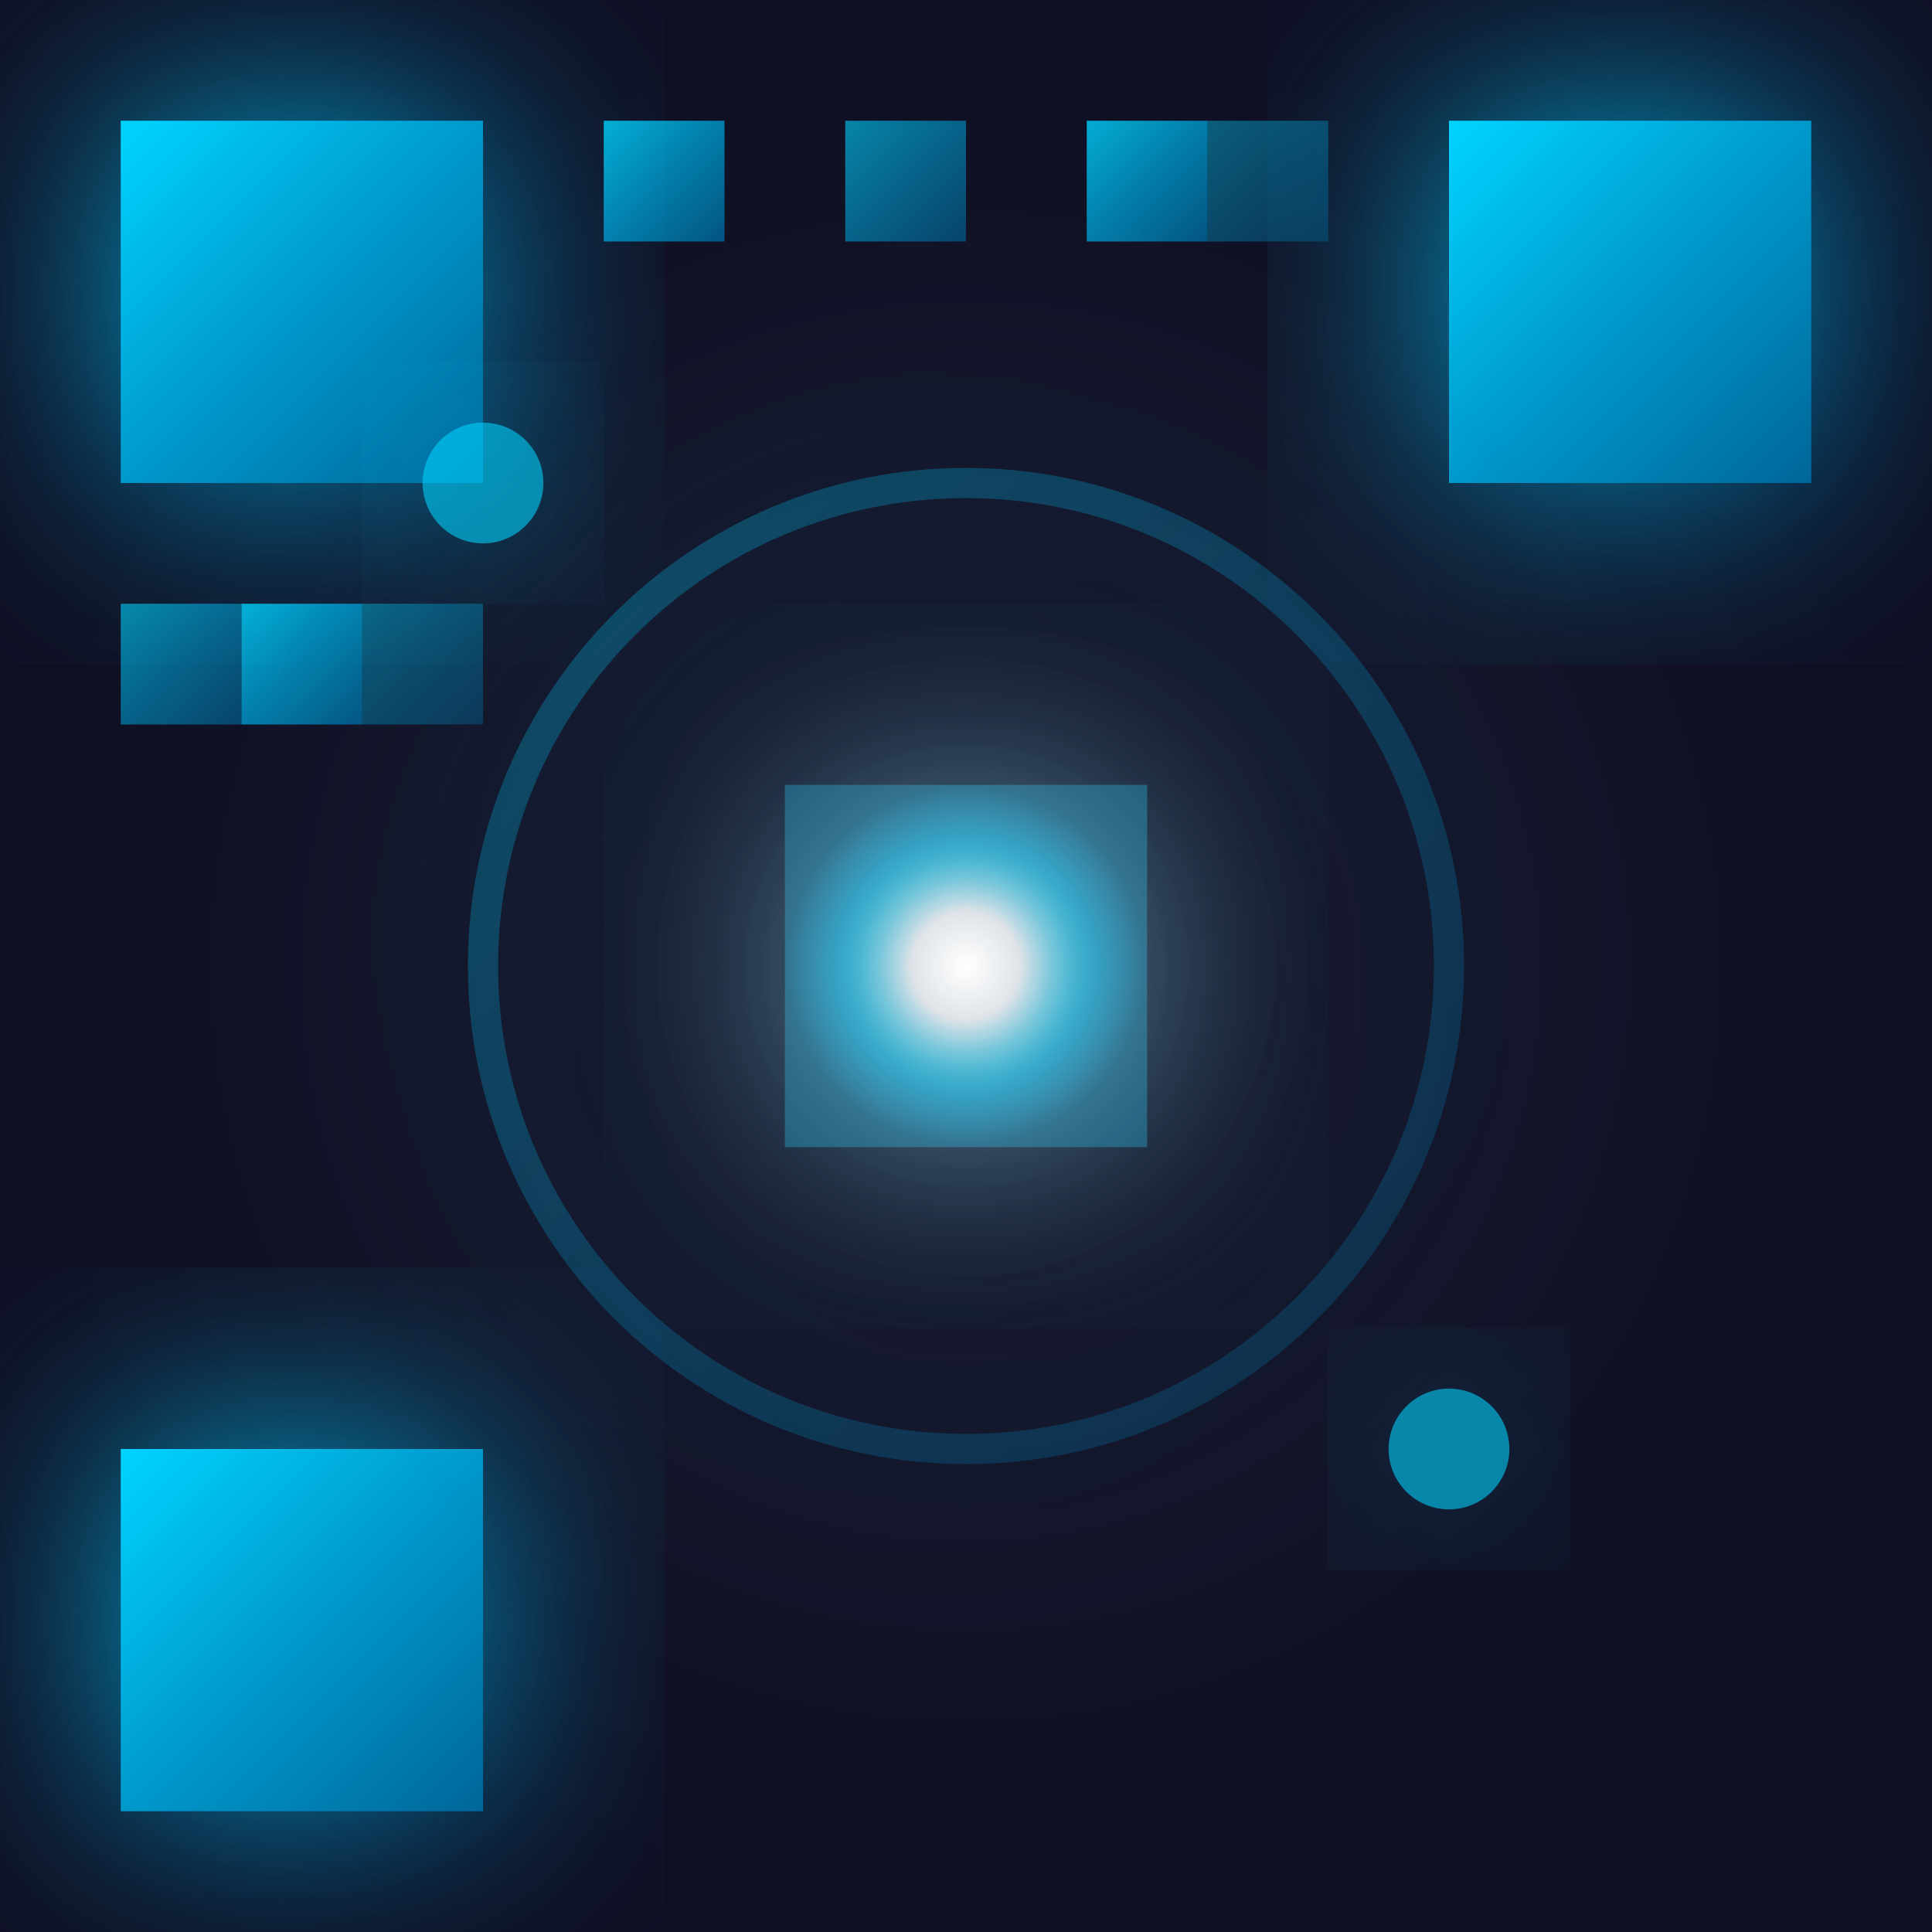
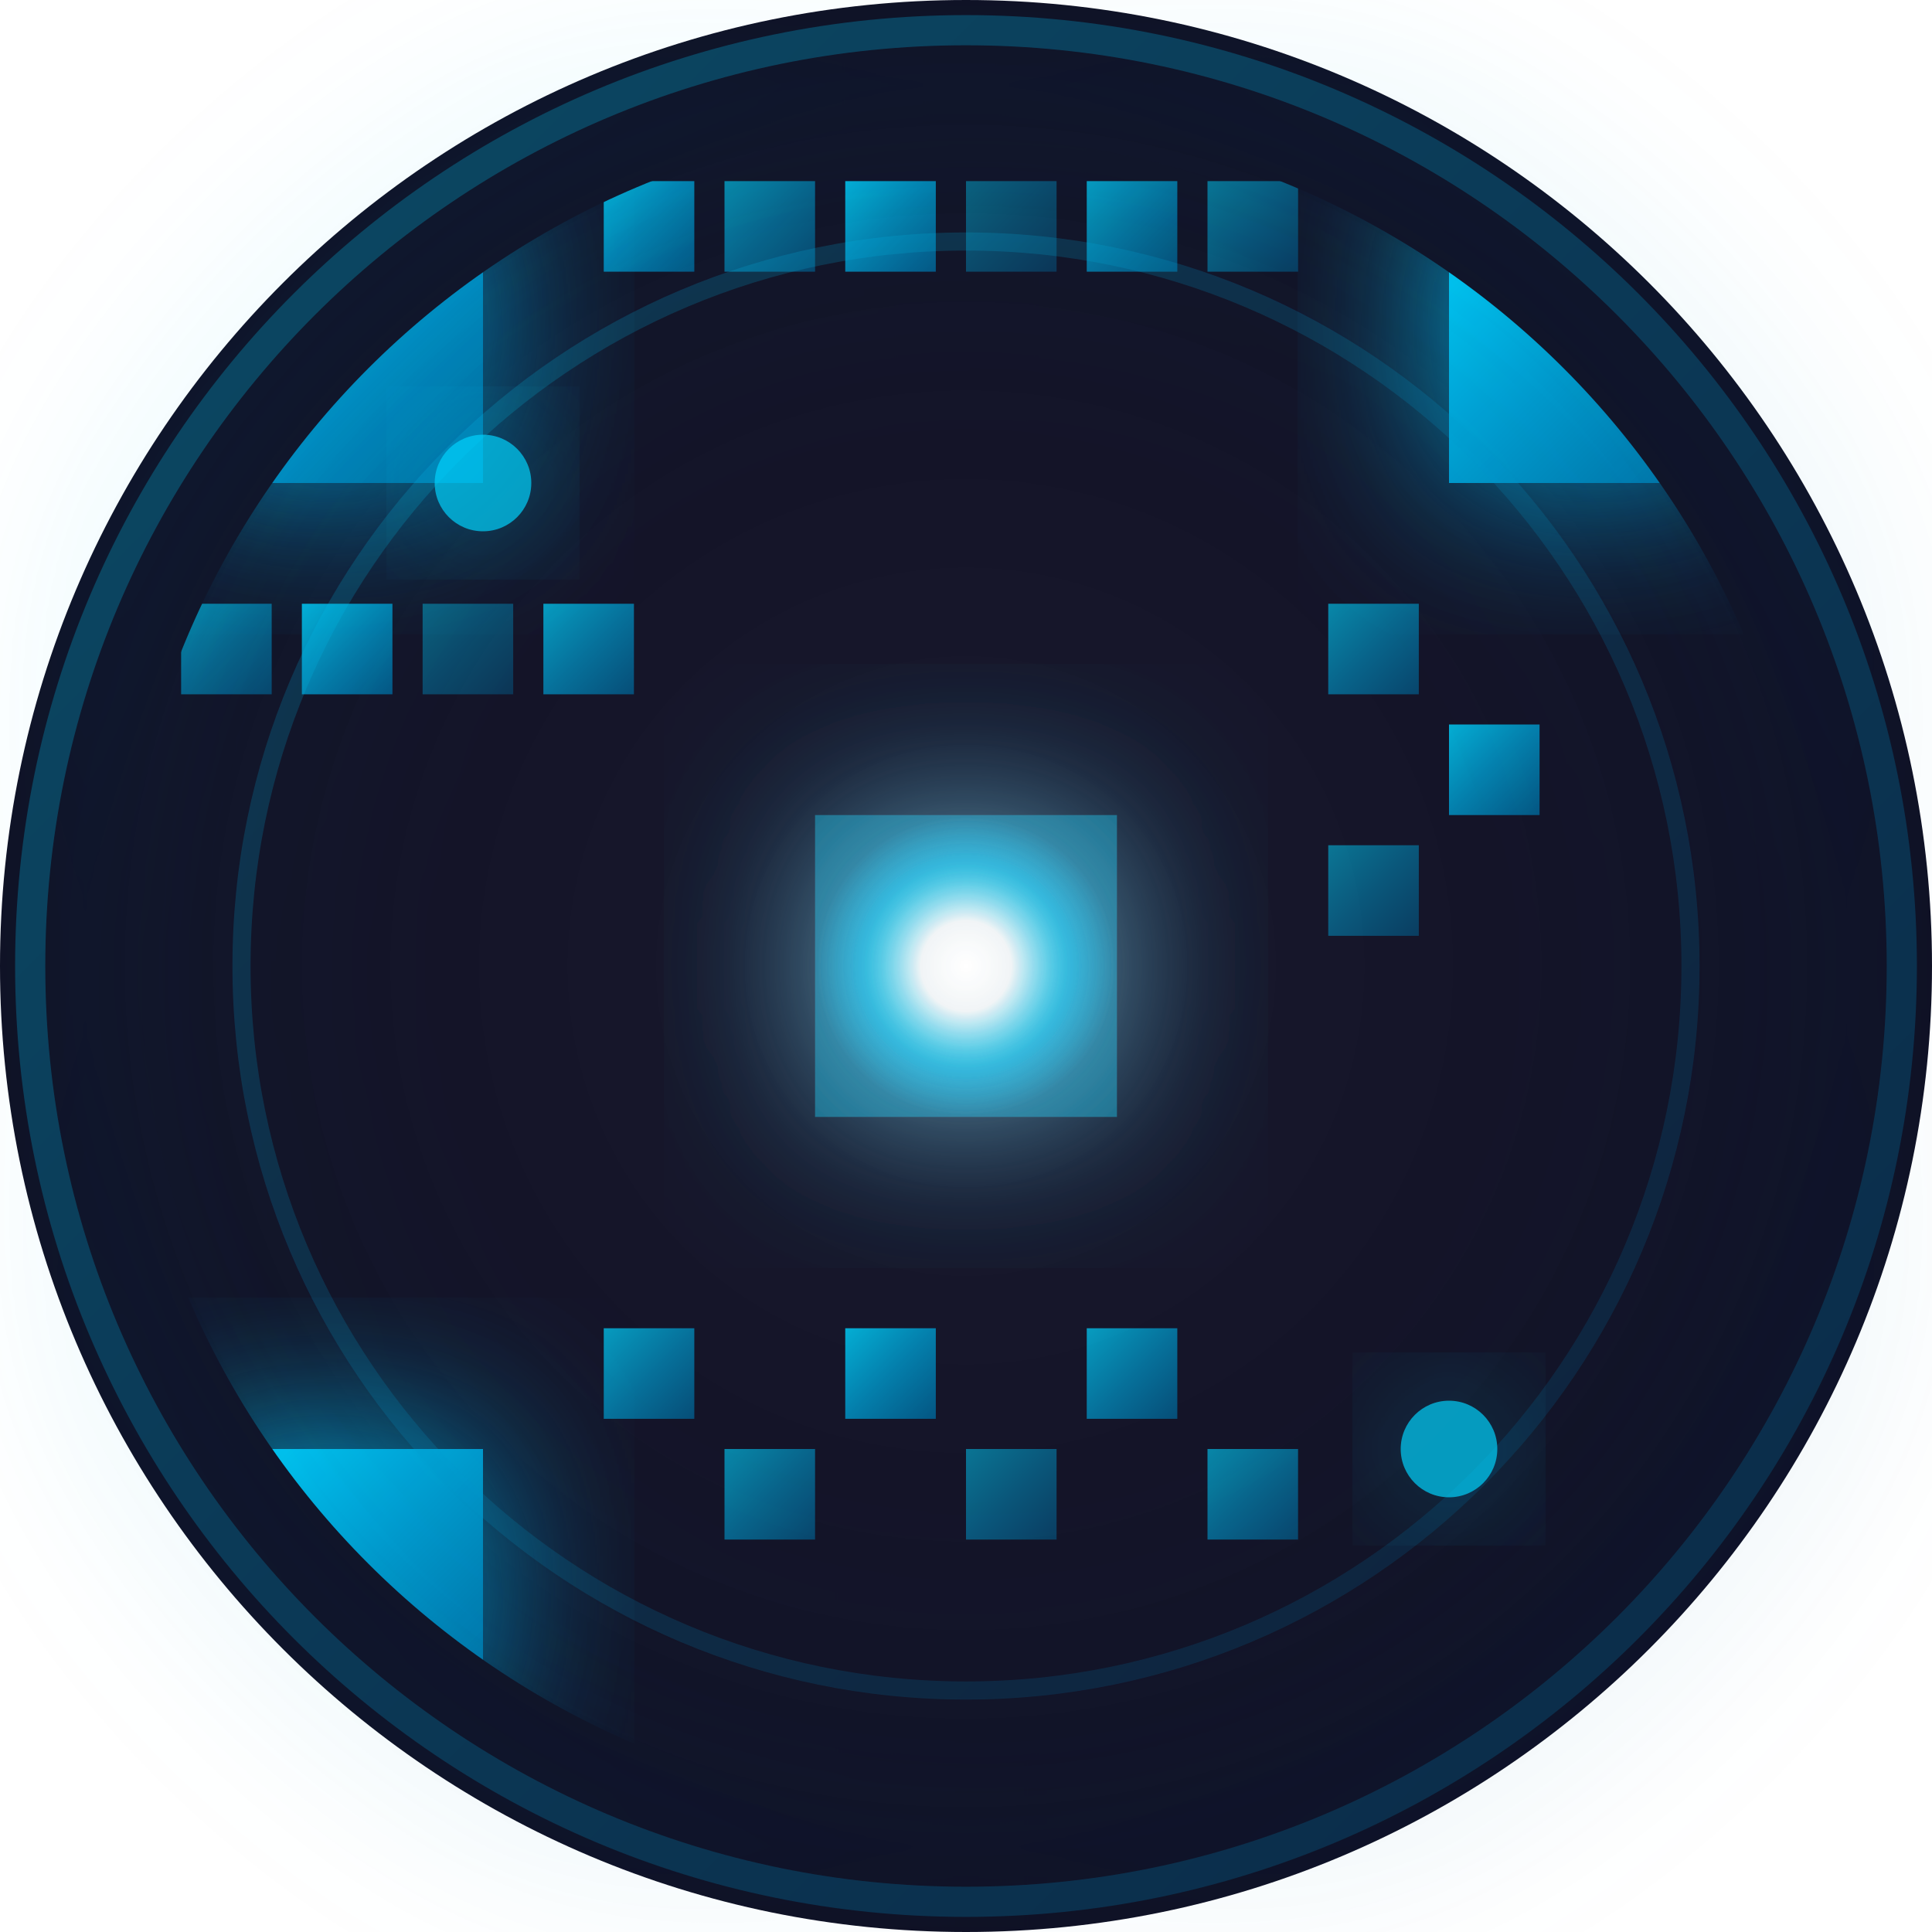
<svg xmlns="http://www.w3.org/2000/svg" width="32" height="32" viewBox="0 0 32 32">
  <defs>
    <radialGradient id="bgGradient" cx="50%" cy="50%" r="50%">
      <stop offset="0%" style="stop-color:#1a1a2e;stop-opacity:1" />
      <stop offset="100%" style="stop-color:#0f0f23;stop-opacity:1" />
    </radialGradient>
    <linearGradient id="electricBlue" x1="0%" y1="0%" x2="100%" y2="100%">
      <stop offset="0%" style="stop-color:#00d4ff;stop-opacity:1" />
      <stop offset="50%" style="stop-color:#0099cc;stop-opacity:1" />
      <stop offset="100%" style="stop-color:#006699;stop-opacity:1" />
    </linearGradient>
    <radialGradient id="centerGlow" cx="50%" cy="50%" r="50%">
      <stop offset="0%" style="stop-color:#ffffff;stop-opacity:1" />
-       <stop offset="30%" style="stop-color:#ffffff;stop-opacity:0.8" />
-       <stop offset="70%" style="stop-color:#00d4ff;stop-opacity:0.6" />
-       <stop offset="100%" style="stop-color:#00d4ff;stop-opacity:0.3" />
+       <stop offset="30%" style="stop-color:#ffffff;stop-opacity:0.9" />
+       <stop offset="70%" style="stop-color:#00d4ff;stop-opacity:0.7" />
+       <stop offset="100%" style="stop-color:#00d4ff;stop-opacity:0.4" />
    </radialGradient>
    <filter id="glow" x="-50%" y="-50%" width="200%" height="200%">
-       <feGaussianBlur stdDeviation="2" result="coloredBlur" />
+       <feGaussianBlur stdDeviation="1.5" result="coloredBlur" />
      <feMerge>
        <feMergeNode in="coloredBlur" />
        <feMergeNode in="SourceGraphic" />
      </feMerge>
    </filter>
-     <filter id="softShadow" x="-50%" y="-50%" width="200%" height="200%">
-       <feDropShadow dx="0" dy="1" stdDeviation="1" flood-color="#000000" flood-opacity="0.5" />
-     </filter>
+     <clipPath id="circleClip">
+       <circle cx="16" cy="16" r="14" />
+     </clipPath>
  </defs>
-   <rect width="32" height="32" fill="url(#bgGradient)" />
-   <rect x="2" y="2" width="6" height="6" fill="url(#electricBlue)" filter="url(#glow)" />
-   <rect x="24" y="2" width="6" height="6" fill="url(#electricBlue)" filter="url(#glow)" />
-   <rect x="2" y="24" width="6" height="6" fill="url(#electricBlue)" filter="url(#glow)" />
-   <rect x="10" y="2" width="2" height="2" fill="url(#electricBlue)" opacity="0.8" />
-   <rect x="14" y="2" width="2" height="2" fill="url(#electricBlue)" opacity="0.6" />
-   <rect x="18" y="2" width="2" height="2" fill="url(#electricBlue)" opacity="0.8" />
-   <rect x="20" y="2" width="2" height="2" fill="url(#electricBlue)" opacity="0.4" />
-   <rect x="2" y="10" width="2" height="2" fill="url(#electricBlue)" opacity="0.6" />
-   <rect x="4" y="10" width="2" height="2" fill="url(#electricBlue)" opacity="0.8" />
-   <rect x="6" y="10" width="2" height="2" fill="url(#electricBlue)" opacity="0.4" />
-   <rect x="13" y="13" width="6" height="6" fill="url(#centerGlow)" filter="url(#glow)">
-     <animate attributeName="opacity" values="0.8;1;0.8" dur="3s" repeatCount="indefinite" />
-   </rect>
-   <circle cx="16" cy="16" r="8" fill="none" stroke="url(#electricBlue)" stroke-width="0.5" opacity="0.3" filter="url(#glow)">
-     <animate attributeName="r" values="8;10;8" dur="4s" repeatCount="indefinite" />
+   <circle cx="16" cy="16" r="16" fill="url(#bgGradient)" />
+   <g clip-path="url(#circleClip)">
+     <rect x="3" y="3" width="5" height="5" fill="url(#electricBlue)" filter="url(#glow)">
+       <animate attributeName="opacity" values="0.8;1;0.8" dur="2.5s" repeatCount="indefinite" />
+     </rect>
+     <rect x="24" y="3" width="5" height="5" fill="url(#electricBlue)" filter="url(#glow)">
+       <animate attributeName="opacity" values="0.8;1;0.8" dur="2.8s" repeatCount="indefinite" />
+     </rect>
+     <rect x="3" y="24" width="5" height="5" fill="url(#electricBlue)" filter="url(#glow)">
+       <animate attributeName="opacity" values="0.8;1;0.8" dur="3.2s" repeatCount="indefinite" />
+     </rect>
+     <rect x="10" y="3" width="1.5" height="1.5" fill="url(#electricBlue)" opacity="0.8">
+       <animate attributeName="opacity" values="0.8;1;0.8" dur="1.5s" repeatCount="indefinite" />
+     </rect>
+     <rect x="12" y="3" width="1.5" height="1.5" fill="url(#electricBlue)" opacity="0.6">
+       <animate attributeName="opacity" values="0.6;1;0.6" dur="1.8s" repeatCount="indefinite" />
+     </rect>
+     <rect x="14" y="3" width="1.5" height="1.5" fill="url(#electricBlue)" opacity="0.8">
+       <animate attributeName="opacity" values="0.8;1;0.8" dur="2.1s" repeatCount="indefinite" />
+     </rect>
+     <rect x="16" y="3" width="1.5" height="1.5" fill="url(#electricBlue)" opacity="0.4">
+       <animate attributeName="opacity" values="0.4;1;0.4" dur="2.4s" repeatCount="indefinite" />
+     </rect>
+     <rect x="18" y="3" width="1.5" height="1.5" fill="url(#electricBlue)" opacity="0.7">
+       <animate attributeName="opacity" values="0.7;1;0.7" dur="1.7s" repeatCount="indefinite" />
+     </rect>
+     <rect x="20" y="3" width="1.5" height="1.5" fill="url(#electricBlue)" opacity="0.5">
+       <animate attributeName="opacity" values="0.5;1;0.5" dur="2.3s" repeatCount="indefinite" />
+     </rect>
+     <rect x="3" y="10" width="1.5" height="1.5" fill="url(#electricBlue)" opacity="0.6" />
+     <rect x="5" y="10" width="1.5" height="1.5" fill="url(#electricBlue)" opacity="0.8" />
+     <rect x="7" y="10" width="1.5" height="1.5" fill="url(#electricBlue)" opacity="0.4" />
+     <rect x="9" y="10" width="1.5" height="1.5" fill="url(#electricBlue)" opacity="0.7" />
+     <rect x="13.5" y="13.5" width="5" height="5" fill="url(#centerGlow)" filter="url(#glow)">
+       <animate attributeName="opacity" values="0.8;1;0.8" dur="2s" repeatCount="indefinite" />
+       <animateTransform attributeName="transform" type="scale" values="1;1.1;1" dur="3s" repeatCount="indefinite" />
+     </rect>
+     <rect x="22" y="10" width="1.5" height="1.5" fill="url(#electricBlue)" opacity="0.6" />
+     <rect x="24" y="12" width="1.5" height="1.5" fill="url(#electricBlue)" opacity="0.8" />
+     <rect x="22" y="14" width="1.5" height="1.5" fill="url(#electricBlue)" opacity="0.5" />
+     <rect x="10" y="22" width="1.5" height="1.5" fill="url(#electricBlue)" opacity="0.7" />
+     <rect x="12" y="24" width="1.5" height="1.5" fill="url(#electricBlue)" opacity="0.6" />
+     <rect x="14" y="22" width="1.5" height="1.5" fill="url(#electricBlue)" opacity="0.8" />
+     <rect x="16" y="24" width="1.5" height="1.5" fill="url(#electricBlue)" opacity="0.5" />
+     <rect x="18" y="22" width="1.5" height="1.5" fill="url(#electricBlue)" opacity="0.7" />
+     <rect x="20" y="24" width="1.5" height="1.5" fill="url(#electricBlue)" opacity="0.6" />
+   </g>
+   <circle cx="16" cy="16" r="15.5" fill="none" stroke="url(#electricBlue)" stroke-width="0.5" opacity="0.3" filter="url(#glow)">
+     <animate attributeName="opacity" values="0.3;0.8;0.3" dur="4s" repeatCount="indefinite" />
+     <animate attributeName="stroke-width" values="0.5;1;0.5" dur="4s" repeatCount="indefinite" />
  </circle>
-   <circle cx="8" cy="8" r="1" fill="#00d4ff" opacity="0.6" filter="url(#glow)">
-     <animate attributeName="opacity" values="0.6;1;0.6" dur="2s" repeatCount="indefinite" />
+   <circle cx="16" cy="16" r="12" fill="none" stroke="url(#electricBlue)" stroke-width="0.3" opacity="0.2" filter="url(#glow)">
+     <animate attributeName="r" values="12;14;12" dur="4s" repeatCount="indefinite" />
+     <animateTransform attributeName="transform" type="rotate" values="0 16 16;360 16 16" dur="20s" repeatCount="indefinite" />
  </circle>
-   <circle cx="24" cy="24" r="1" fill="#00d4ff" opacity="0.6" filter="url(#glow)">
-     <animate attributeName="opacity" values="0.6;1;0.6" dur="2.5s" repeatCount="indefinite" />
+   <circle cx="8" cy="8" r="0.8" fill="#00d4ff" opacity="0.7" filter="url(#glow)">
+     <animate attributeName="opacity" values="0.7;1;0.7" dur="2s" repeatCount="indefinite" />
+   </circle>
+   <circle cx="24" cy="24" r="0.8" fill="#00d4ff" opacity="0.7" filter="url(#glow)">
+     <animate attributeName="opacity" values="0.7;1;0.7" dur="2.5s" repeatCount="indefinite" />
  </circle>
</svg>
